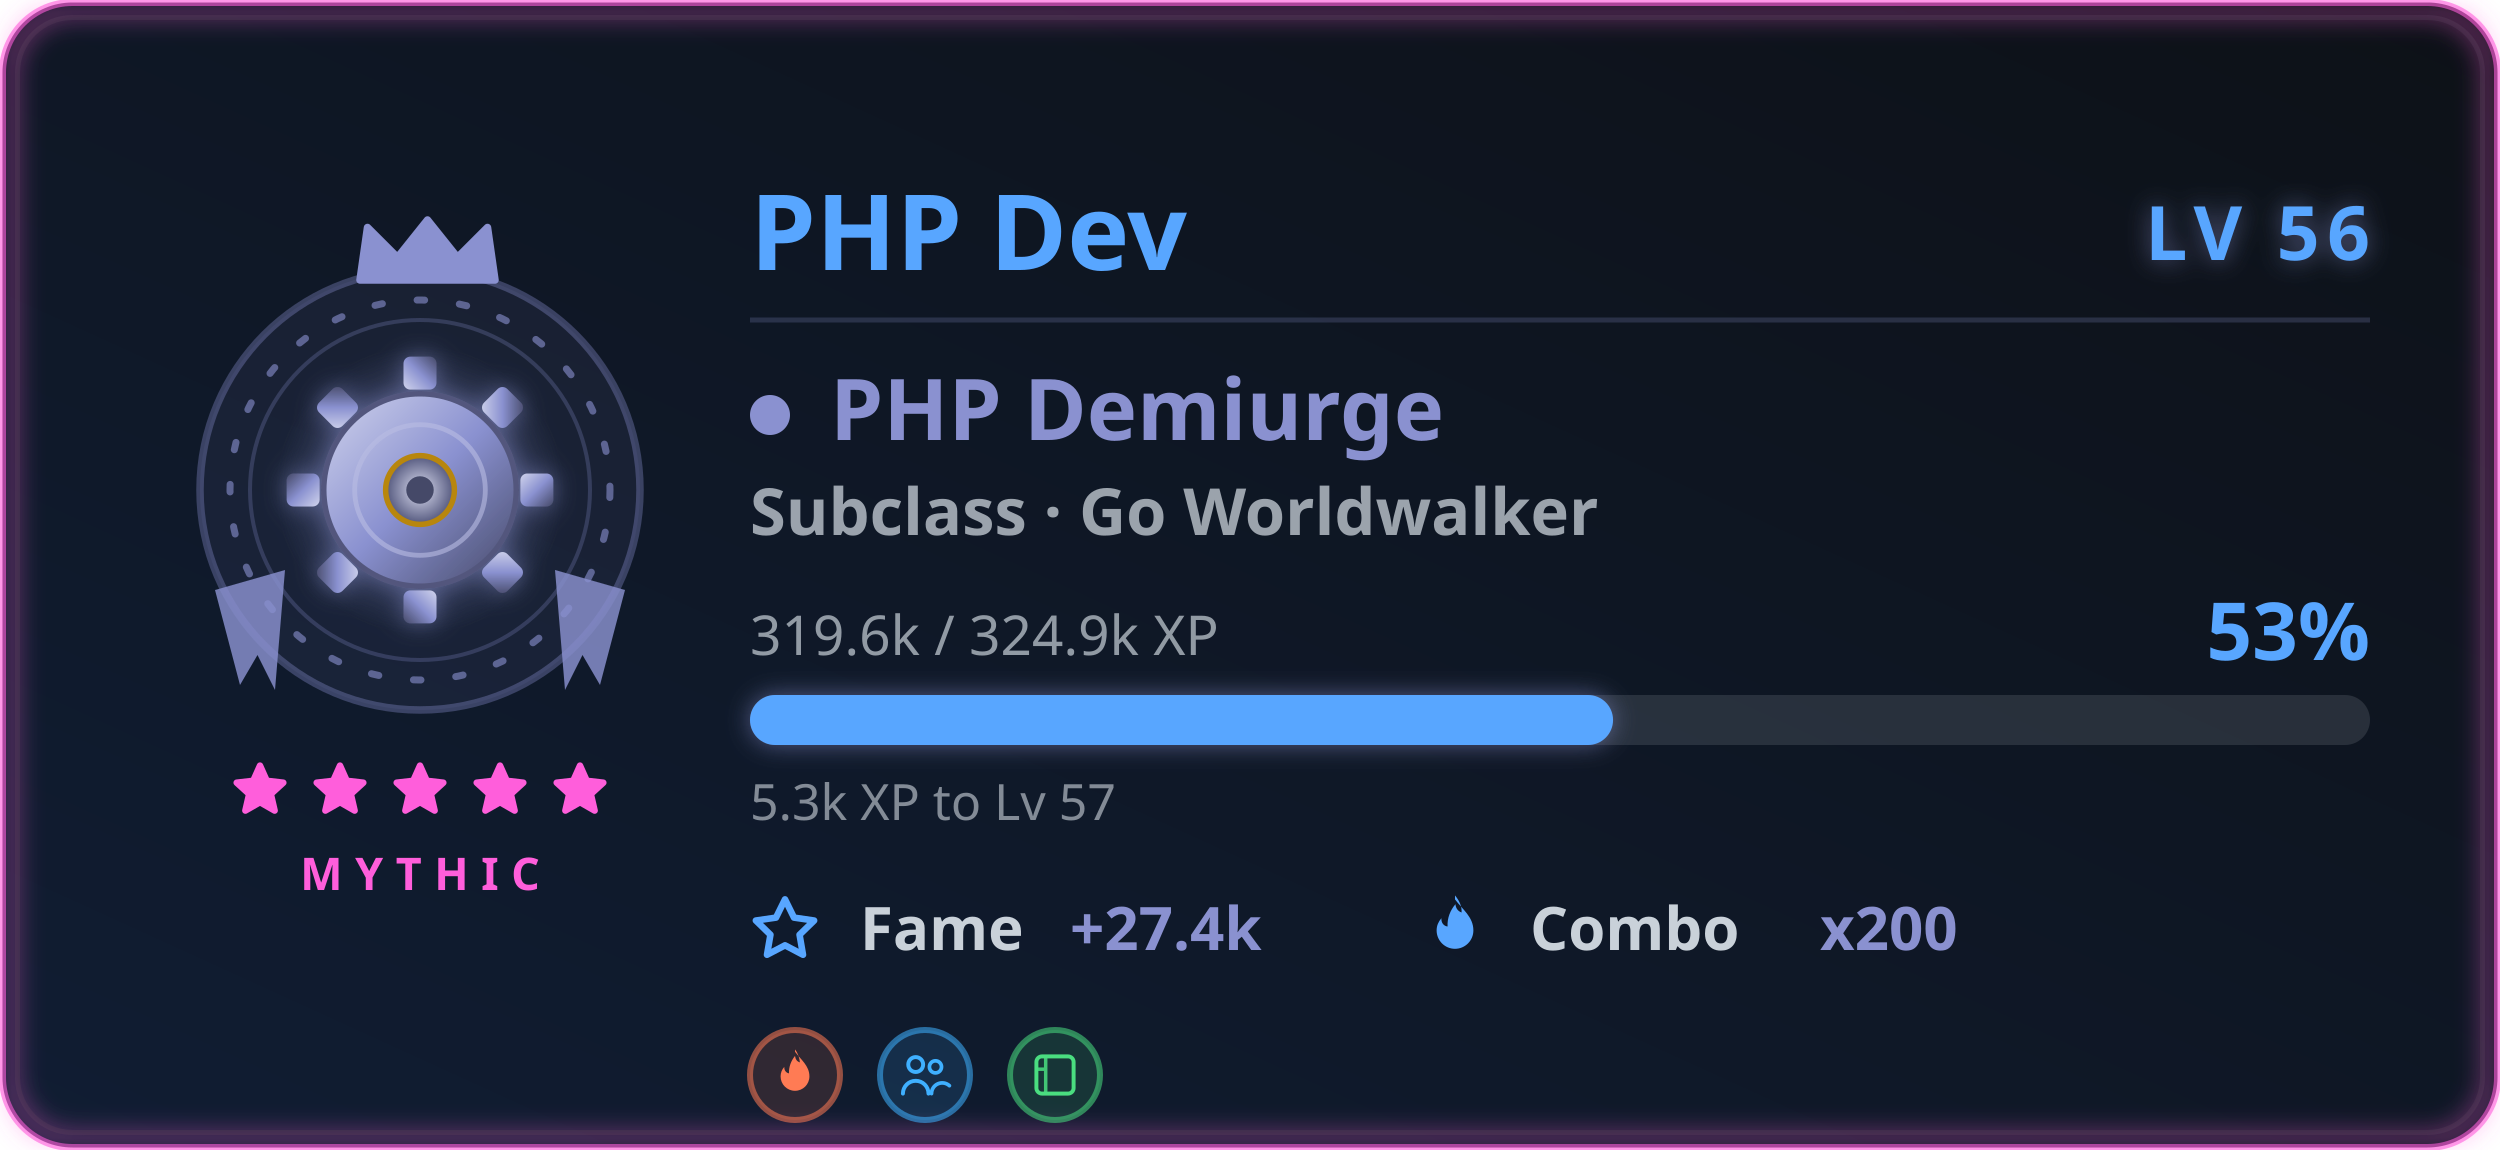
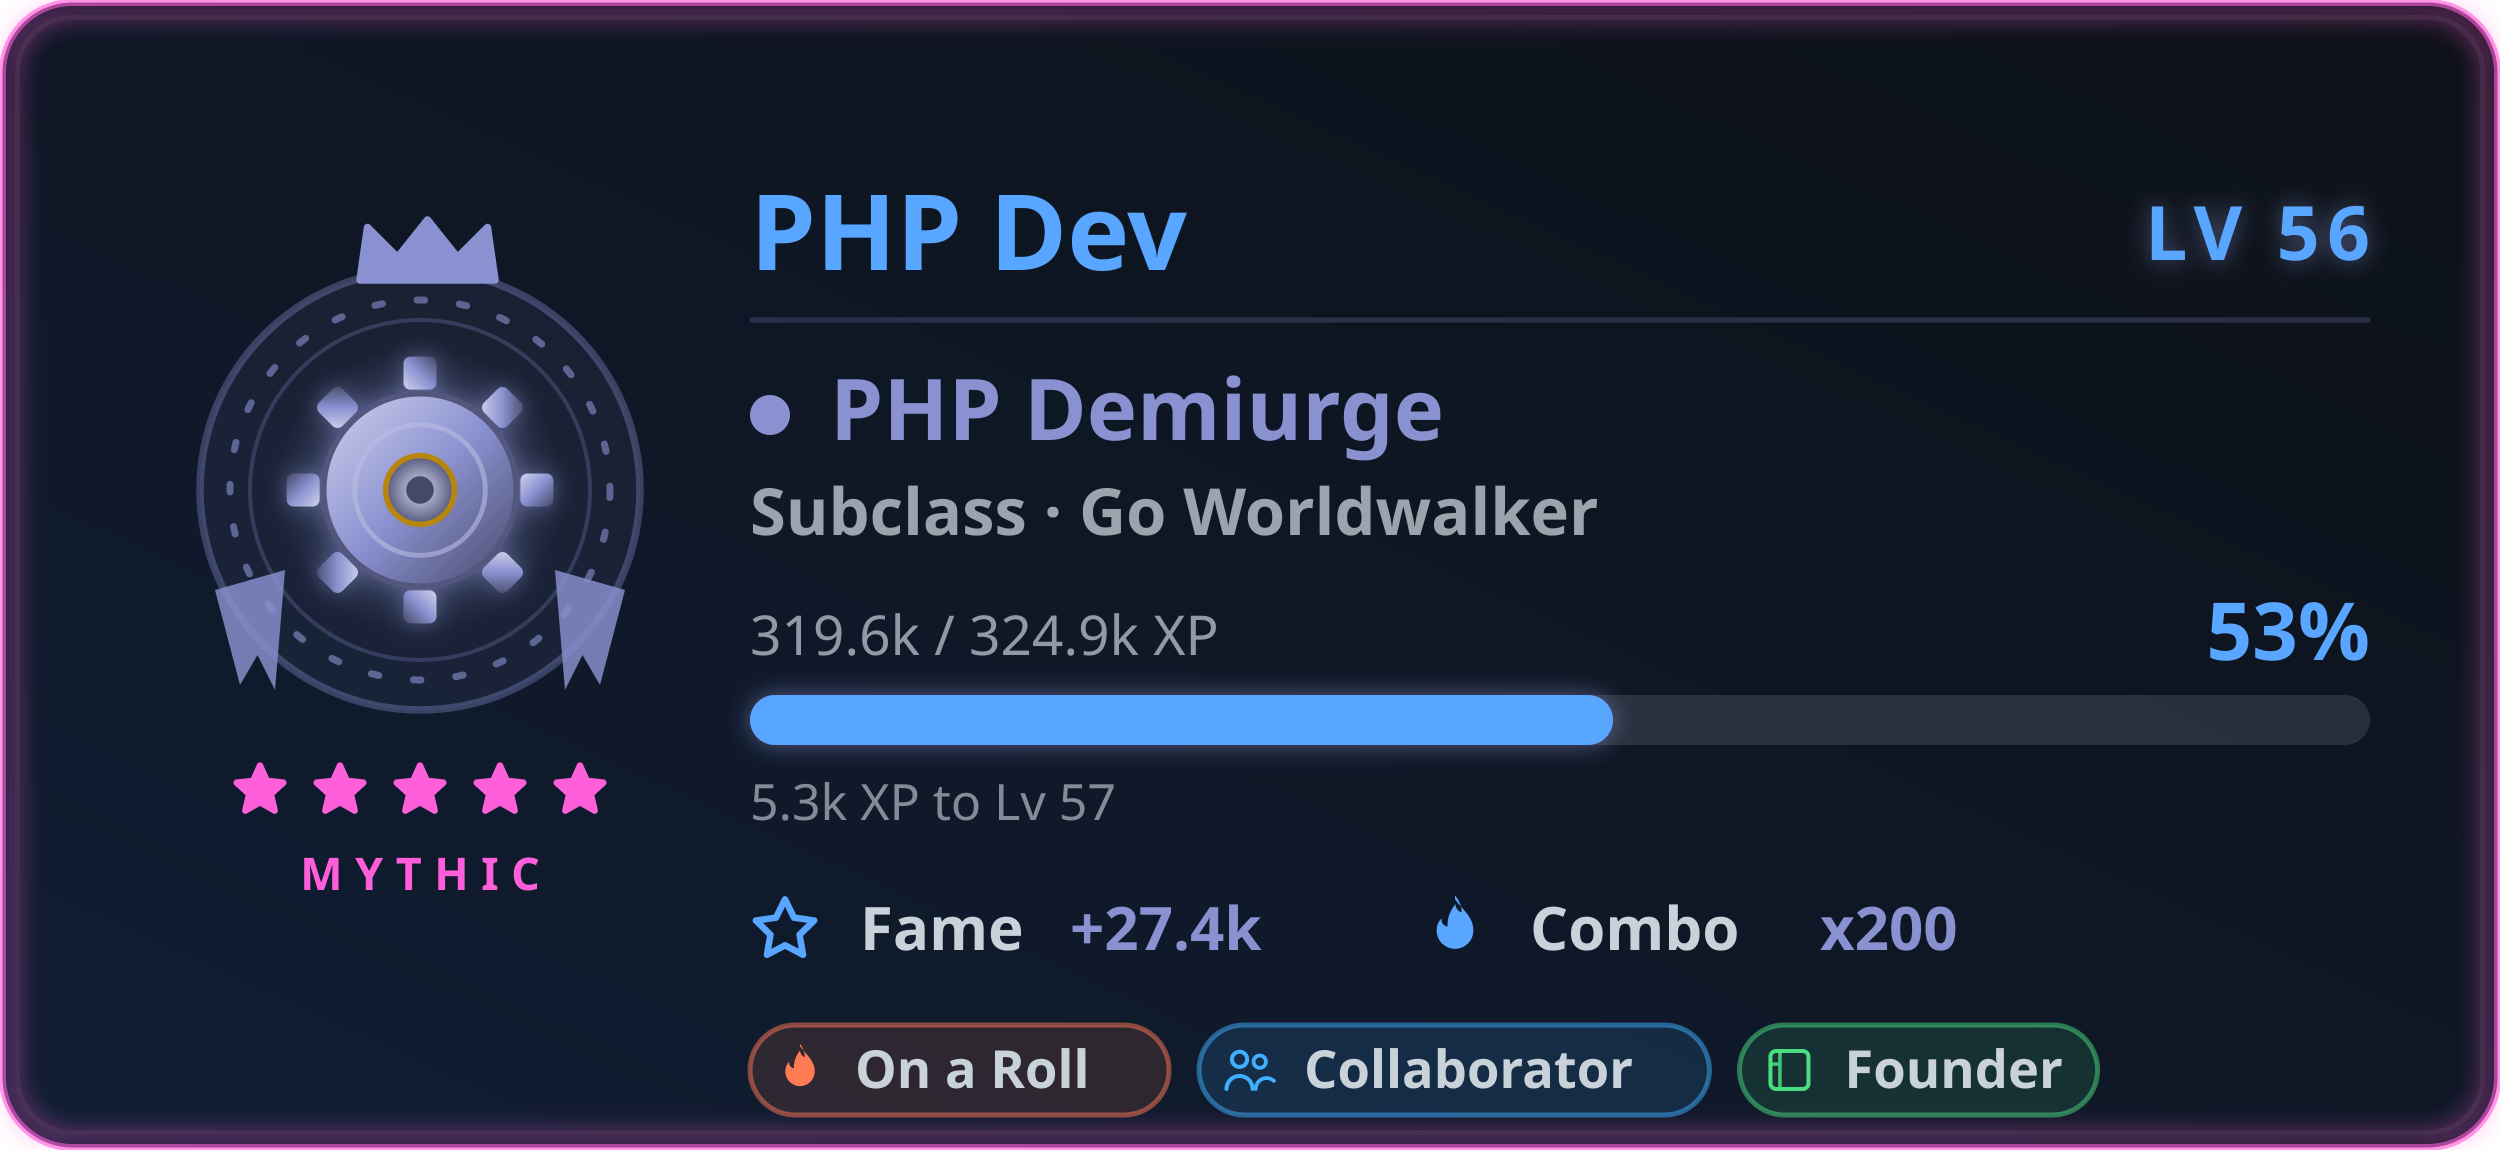
<svg xmlns="http://www.w3.org/2000/svg" width="500" height="230" viewBox="0 0 500 230" role="img" aria-labelledby="card-title-a11y card-desc-a11y">
  <style>
text { font-family: 'Segoe UI', Ubuntu, 'Helvetica Neue', sans-serif; }
.title { font-size: 18px; font-weight: 600; fill: #58a6ff; }
.title-icon { fill: #58a6ff; }
.icon { fill: #58a6ff; }


.gl-name { font-size: 21px; font-weight: 700; fill: #58a6ff; }
.gl-lvl { font-size: 15px; font-weight: 800; letter-spacing: 1.5px; fill: #58a6ff; }
.gl-class { font-size: 17px; font-weight: 700; fill: #8a91d0; }
.gl-sub { font-size: 13px; font-weight: 600; fill: #c9d1d9; opacity: 0.75; }
.gl-meta { font-size: 11px; fill: #c9d1d9; opacity: 0.7; }
.gl-pct { font-size: 16px; font-weight: 800; fill: #58a6ff; }
.gl-chip-label { font-size: 12px; font-weight: 600; fill: #c9d1d9; }
.gl-chip-value { font-size: 12px; font-weight: 800; fill: #8a91d0; }
.gl-hint { font-size: 10px; fill: #c9d1d9; opacity: 0.62; }
+ .gl-badge-label { font-size: 10.5px; font-weight: 600; }
.gl-rarity { font-size: 9px; font-weight: 700; letter-spacing: 2.5px; fill: #ff5edb; }

</style>
  <defs>
    <linearGradient id="card-bg" x1="0" y1="0" x2="1" y2="1" gradientTransform="rotate(90, 0.5, 0.5)">
      <stop offset="0.0%" stop-color="#0d1117" />
      <stop offset="100.0%" stop-color="#101d33" />
    </linearGradient>
    <filter id="card-glow" x="-50%" y="-50%" width="200%" height="200%">
      <feGaussianBlur in="SourceGraphic" stdDeviation="3" result="blur" />
      <feFlood flood-color="#58a6ff" flood-opacity="0.55" result="tint" />
      <feComposite in="tint" in2="blur" operator="in" result="softGlow" />
      <feMerge>
        <feMergeNode in="softGlow" />
        <feMergeNode in="SourceGraphic" />
      </feMerge>
    </filter>
    <filter id="gl-glow" x="-60%" y="-60%" width="220%" height="220%">
      <feGaussianBlur in="SourceGraphic" stdDeviation="2.4" result="b" />
      <feFlood flood-color="#8a91d0" flood-opacity="0.55" result="t" />
      <feComposite in="t" in2="b" operator="in" result="g" />
      <feMerge>
        <feMergeNode in="g" />
        <feMergeNode in="SourceGraphic" />
      </feMerge>
    </filter>
    <filter id="gl-rarity" x="-20%" y="-20%" width="140%" height="140%">
      <feGaussianBlur stdDeviation="2.4" />
    </filter>
  </defs>
  <rect x="0.5" y="0.5" width="499" height="229" rx="14" fill="url(#card-bg)" stroke="#ff5edb" stroke-width="1.4" stroke-opacity="0.6" />
  <rect x="3.5" y="3.5" width="493" height="223" rx="11" fill="none" stroke="#30363d" stroke-opacity="0.4" />
  <rect x="2" y="2" width="496" height="226" rx="13" fill="none" stroke="#ff5edb" stroke-width="3.5" stroke-opacity="0.4" filter="url(#gl-rarity)" />
  <g class="fade">
    <g class="">
      <g class="flourish">
        <g transform="translate(84,0)">
          <g transform="translate(0,98)" fill="#8a91d0" opacity="0.82">
            <path d="M27 16 L41 20 L36 39 L32.5 33 L29 40 Z" />
          </g>
        </g>
        <g transform="translate(84,0) scale(-1,1)">
          <g transform="translate(0,98)" fill="#8a91d0" opacity="0.82">
            <path d="M27 16 L41 20 L36 39 L32.5 33 L29 40 Z" />
          </g>
        </g>
      </g>
      <circle cx="84" cy="98" r="44" fill="#8a91d0" fill-opacity="0.08" stroke="#8a91d0" stroke-opacity="0.35" stroke-width="1.5" />
      <g class="">
        <circle cx="84" cy="98" r="38" fill="none" stroke="#8a91d0" stroke-opacity="0.6" stroke-width="1.4" stroke-dasharray="1.5 7" stroke-linecap="round" />
        <circle cx="84" cy="98" r="34" fill="none" stroke="#8a91d0" stroke-opacity="0.25" stroke-width="0.8" />
      </g>
      <g class="" filter="url(#gl-glow)">
        <svg class="" x="51" y="65" width="66" height="66" viewBox="0 0 48 48" aria-hidden="true">
          <defs>
            <radialGradient id="phHalo" cx="0.5" cy="0.5" r="0.5">
              <stop offset="0" stop-color="#8a91d0" stop-opacity="0.42" />
              <stop offset="1" stop-color="#8a91d0" stop-opacity="0" />
            </radialGradient>
            <linearGradient id="phMetal" x1="0" y1="0" x2="1" y2="1">
              <stop offset="0" stop-color="#d0d3ec" />
              <stop offset="0.5" stop-color="#8a91d0" />
              <stop offset="1" stop-color="#454968" />
            </linearGradient>
            <radialGradient id="phCore" cx="0.5" cy="0.5" r="0.5">
              <stop offset="0" stop-color="#dcdef1" />
              <stop offset="1" stop-color="#53577d" />
            </radialGradient>
          </defs>
          <circle cx="24" cy="24" r="21" fill="url(#phHalo)" />
          <rect x="38.6" y="21.6" width="4.8" height="4.8" rx="1" transform="rotate(0 41.0 24.0)" fill="url(#phMetal)" />
          <rect x="33.6" y="33.6" width="4.8" height="4.8" rx="1" transform="rotate(45 36.0 36.0)" fill="url(#phMetal)" />
          <rect x="21.6" y="38.6" width="4.8" height="4.8" rx="1" transform="rotate(90 24.0 41.0)" fill="url(#phMetal)" />
          <rect x="9.6" y="33.6" width="4.8" height="4.8" rx="1" transform="rotate(135 12.0 36.0)" fill="url(#phMetal)" />
          <rect x="4.6" y="21.6" width="4.8" height="4.8" rx="1" transform="rotate(180 7.0 24.0)" fill="url(#phMetal)" />
          <rect x="9.6" y="9.6" width="4.8" height="4.8" rx="1" transform="rotate(225 12.0 12.0)" fill="url(#phMetal)" />
          <rect x="21.6" y="4.6" width="4.8" height="4.8" rx="1" transform="rotate(270 24.0 7.0)" fill="url(#phMetal)" />
          <rect x="33.6" y="9.6" width="4.8" height="4.8" rx="1" transform="rotate(315 36.0 12.0)" fill="url(#phMetal)" />
          <circle cx="24" cy="24" r="14" fill="url(#phMetal)" stroke="#53577d" stroke-width="0.8" />
          <circle cx="24" cy="24" r="9.5" fill="none" stroke="#b9bde3" stroke-width="0.7" stroke-opacity="0.6" />
          <circle cx="24" cy="24" r="5" fill="url(#phCore)" stroke="#b8860b" stroke-width="0.8" />
          <circle cx="24" cy="24" r="2" fill="#454968" />
        </svg>
      </g>
      <g transform="translate(69, 42.5) scale(1.5)">
        <path d="M2 9 L3 2 L7 6 L11 1 L15 6 L19 2 L20 9 Z" fill="#8a91d0" stroke="#8a91d0" stroke-width="1" stroke-linejoin="round" />
      </g>
    </g>
    <g>
      <g class="" transform="translate(45.5, 151.5) scale(0.5416667)" fill="#ff5edb" stroke="#ff5edb" stroke-width="2.4" stroke-linejoin="round" stroke-linecap="round" opacity="1">
        <path d="M12 3 L14.5 8.6 L20.6 9.3 L16 13.5 L17.4 19.6 L12 16.5 L6.6 19.6 L8 13.5 L3.4 9.3 L9.5 8.6 Z" />
      </g>
      <g class="" transform="translate(61.5, 151.5) scale(0.5416667)" fill="#ff5edb" stroke="#ff5edb" stroke-width="2.4" stroke-linejoin="round" stroke-linecap="round" opacity="1">
        <path d="M12 3 L14.5 8.6 L20.6 9.3 L16 13.5 L17.4 19.6 L12 16.5 L6.6 19.6 L8 13.5 L3.4 9.3 L9.5 8.6 Z" />
      </g>
      <g class="" transform="translate(77.5, 151.5) scale(0.5416667)" fill="#ff5edb" stroke="#ff5edb" stroke-width="2.4" stroke-linejoin="round" stroke-linecap="round" opacity="1">
        <path d="M12 3 L14.5 8.6 L20.6 9.3 L16 13.5 L17.4 19.6 L12 16.5 L6.6 19.6 L8 13.5 L3.4 9.3 L9.5 8.6 Z" />
      </g>
      <g class="" transform="translate(93.5, 151.5) scale(0.5416667)" fill="#ff5edb" stroke="#ff5edb" stroke-width="2.4" stroke-linejoin="round" stroke-linecap="round" opacity="1">
        <path d="M12 3 L14.5 8.6 L20.6 9.3 L16 13.5 L17.4 19.6 L12 16.5 L6.6 19.6 L8 13.5 L3.4 9.3 L9.5 8.6 Z" />
      </g>
      <g class="" transform="translate(109.5, 151.5) scale(0.5416667)" fill="#ff5edb" stroke="#ff5edb" stroke-width="2.4" stroke-linejoin="round" stroke-linecap="round" opacity="1">
        <path d="M12 3 L14.5 8.6 L20.6 9.3 L16 13.5 L17.4 19.6 L12 16.5 L6.6 19.6 L8 13.5 L3.4 9.3 L9.5 8.6 Z" />
      </g>
    </g>
    <text class="gl-rarity" x="84" y="178" text-anchor="middle">MYTHIC</text>
  </g>
  <g class="fade" style="animation-delay:.15s">
    <text class="gl-name" x="150" y="54">PHP Dev</text>
    <text class="gl-lvl glow-pulse" x="474" y="52" text-anchor="end" filter="url(#gl-glow)">LV 56</text>
    <line x1="150" y1="64" x2="474" y2="64" stroke="#8a91d0" stroke-opacity="0.22" stroke-width="1" />
    <circle cx="154" cy="83" r="4" fill="#8a91d0" />
    <text class="gl-class" x="166" y="88">PHP Demiurge</text>
    <text class="gl-sub" x="150" y="107">Subclass · Go Worldwalker</text>
    <text class="gl-meta" x="150" y="131">319.6k / 324.9k XP</text>
    <text class="gl-pct " x="474" y="132" text-anchor="end">53%</text>
    <rect x="150" y="139" width="324" height="10" rx="5" fill="#c9d1d9" fill-opacity="0.14" />
    <rect class="xp-fill " x="150" y="139" width="172.609" height="10" rx="5" fill="#58a6ff" filter="url(#gl-glow)" />
    <text class="gl-hint" x="150" y="164">5.3k XP to Lv 57</text>
    <g transform="translate(150, 190)">
      <svg class="icon" x="0" y="-11" width="14" height="14" viewBox="0 0 16 16" aria-hidden="true">
        <path fill-rule="evenodd" d="M8 .25a.75.75 0 0 1 .673.418l1.882 3.815 4.21.612a.75.75 0 0 1 .416 1.279l-3.046 2.97.719 4.192a.75.75 0 0 1-1.088.791L8 12.347l-3.766 1.98a.75.75 0 0 1-1.088-.79l.72-4.194L.818 6.374a.75.75 0 0 1 .416-1.28l4.21-.611L7.327.668A.75.75 0 0 1 8 .25zm0 2.445L6.615 5.5a.75.75 0 0 1-.564.41l-3.097.45 2.24 2.184a.75.75 0 0 1 .216.664l-.528 3.084 2.769-1.456a.75.75 0 0 1 .698 0l2.77 1.456-.53-3.084a.75.75 0 0 1 .216-.664l2.24-2.183-3.096-.45a.75.75 0 0 1-.564-.41L8 2.694v.001z" />
      </svg>
      <text class="gl-chip-label" x="22" y="0">Fame</text>
      <text class="gl-chip-value" x="64" y="0">+27.4k</text>
    </g>
    <g transform="translate(284, 190)">
      <svg class="icon" x="0" y="-11" width="14" height="14" viewBox="0 0 16 16" aria-hidden="true">
        <path fill-rule="evenodd" d="M8 1c1.7 2.3 4.2 4 4.2 7.1a4.2 4.2 0 0 1-8.4 0c0-1.1.4-2 1.1-2.8-.1 1 .5 1.8 1.4 1.9-.1-1.9.6-3.7 1.8-5.1.1 1 .6 1.6 1.4 1.9.1-1.4-.5-2.7-1.5-3.9z" />
      </svg>
      <text class="gl-chip-label" x="22" y="0">Combo</text>
      <text class="gl-chip-value" x="80" y="0">x200</text>
    </g>
  </g>
  <g class="fade" style="animation-delay:.2s">
-     <g transform="translate(159, 215)">
-       <g transform="translate(0, 0)">
-         <circle r="9" fill="#ff7b54" fill-opacity="0.14" stroke="#ff7b54" stroke-opacity="0.55" stroke-width="1.2" />
-         <g transform="translate(-5.58, -5.58) scale(0.465)">
-           <path d="M12 2c2.5 3.4 6.2 6 6.2 10.6a6.2 6.2 0 0 1-12.4 0c0-1.6.6-3 1.6-4.1-.1 1.5.8 2.6 2 2.8-.1-2.8.9-5.4 2.6-7.5.2 1.5.9 2.4 2.1 2.8-.2-2-.8-4-2.1-5.6Z" fill="#ff7b54" />
-         </g>
+     <g>
+       <rect x="150" y="205" width="83.81" height="18" rx="9" fill="#ff7b54" fill-opacity="0.13" stroke="#ff7b54" stroke-opacity="0.5" stroke-width="1" />
+       <g transform="translate(154.3, 208.3) scale(0.475)">
+         <path d="M12 2c2.5 3.4 6.2 6 6.2 10.6a6.2 6.2 0 0 1-12.4 0c0-1.6.6-3 1.6-4.1-.1 1.5.8 2.6 2 2.8-.1-2.8.9-5.4 2.6-7.5.2 1.5.9 2.4 2.1 2.8-.2-2-.8-4-2.1-5.6Z" fill="#ff7b54" />
      </g>
-       <g transform="translate(26, 0)">
-         <circle r="9" fill="#3fb0ff" fill-opacity="0.14" stroke="#3fb0ff" stroke-opacity="0.55" stroke-width="1.2" />
-         <g transform="translate(-5.58, -5.58) scale(0.465)">
-           <circle cx="8" cy="7.5" r="3.2" fill="none" stroke="#3fb0ff" stroke-width="1.7" />
-           <path d="M2.5 20a5.5 5.5 0 0 1 11 0" fill="none" stroke="#3fb0ff" stroke-width="1.7" stroke-linecap="round" />
-           <circle cx="16.5" cy="8.5" r="2.6" fill="none" stroke="#3fb0ff" stroke-width="1.6" />
-           <path d="M14.8 20a4.6 4.6 0 0 1 7.7-3.4" fill="none" stroke="#3fb0ff" stroke-width="1.6" stroke-linecap="round" />
-         </g>
+       <text class="gl-badge-label" x="171" y="217.6" fill="#c9d1d9">On a Roll</text>
+     </g>
+     <g>
+       <rect x="239.81" y="205" width="102.08" height="18" rx="9" fill="#3fb0ff" fill-opacity="0.13" stroke="#3fb0ff" stroke-opacity="0.5" stroke-width="1" />
+       <g transform="translate(244.11, 208.3) scale(0.475)">
+         <circle cx="8" cy="7.5" r="3.2" fill="none" stroke="#3fb0ff" stroke-width="1.7" />
+         <path d="M2.5 20a5.5 5.5 0 0 1 11 0" fill="none" stroke="#3fb0ff" stroke-width="1.7" stroke-linecap="round" />
+         <circle cx="16.5" cy="8.5" r="2.6" fill="none" stroke="#3fb0ff" stroke-width="1.6" />
+         <path d="M14.8 20a4.6 4.6 0 0 1 7.7-3.4" fill="none" stroke="#3fb0ff" stroke-width="1.6" stroke-linecap="round" />
      </g>
-       <g transform="translate(52, 0)">
-         <circle r="9" fill="#4ade80" fill-opacity="0.14" stroke="#4ade80" stroke-opacity="0.55" stroke-width="1.2" />
-         <g transform="translate(-5.58, -5.58) scale(0.465)">
-           <rect x="4" y="4" width="16" height="16" rx="2.4" fill="none" stroke="#4ade80" stroke-width="1.7" />
-           <path d="M8 4v16 M4 9.5h4" fill="none" stroke="#4ade80" stroke-width="1.5" opacity="0.85" />
-         </g>
+       <text class="gl-badge-label" x="260.81" y="217.6" fill="#c9d1d9">Collaborator</text>
+     </g>
+     <g>
+       <rect x="347.89" y="205" width="71.63" height="18" rx="9" fill="#4ade80" fill-opacity="0.13" stroke="#4ade80" stroke-opacity="0.5" stroke-width="1" />
+       <g transform="translate(352.19, 208.3) scale(0.475)">
+         <rect x="4" y="4" width="16" height="16" rx="2.4" fill="none" stroke="#4ade80" stroke-width="1.7" />
+         <path d="M8 4v16 M4 9.5h4" fill="none" stroke="#4ade80" stroke-width="1.5" opacity="0.85" />
      </g>
+       <text class="gl-badge-label" x="368.89" y="217.6" fill="#c9d1d9">Founder</text>
    </g>
  </g>
</svg>
